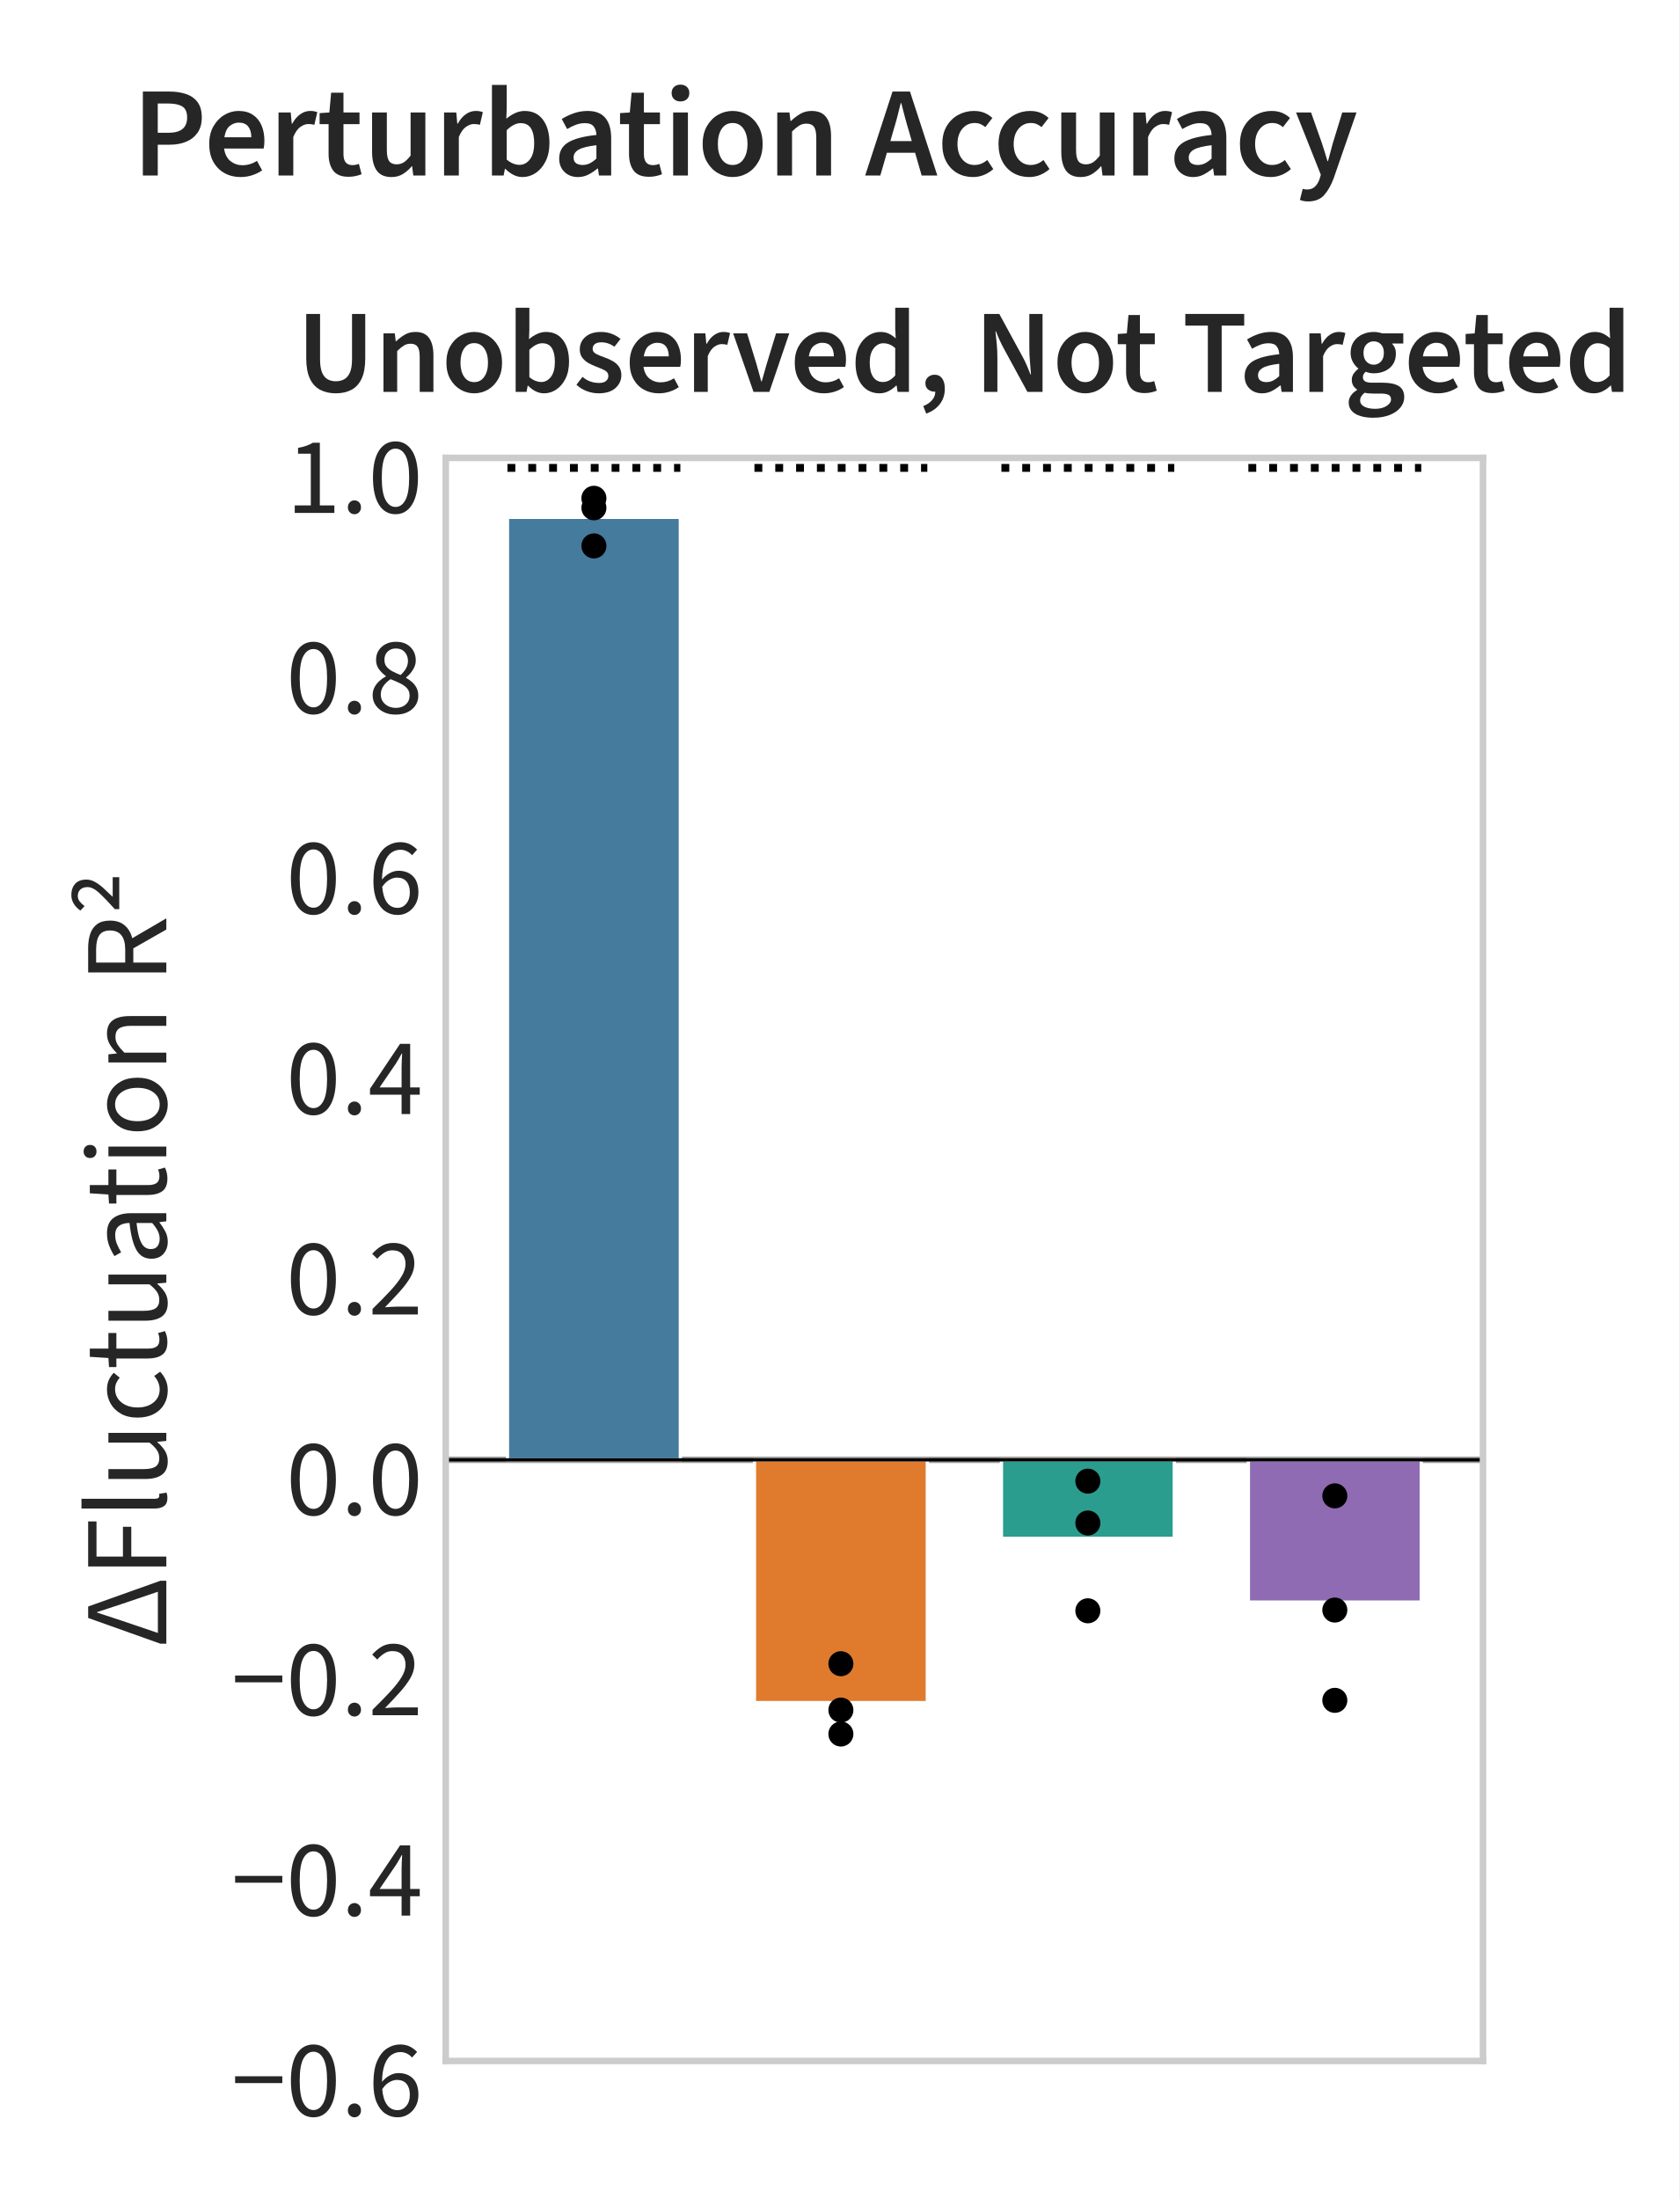
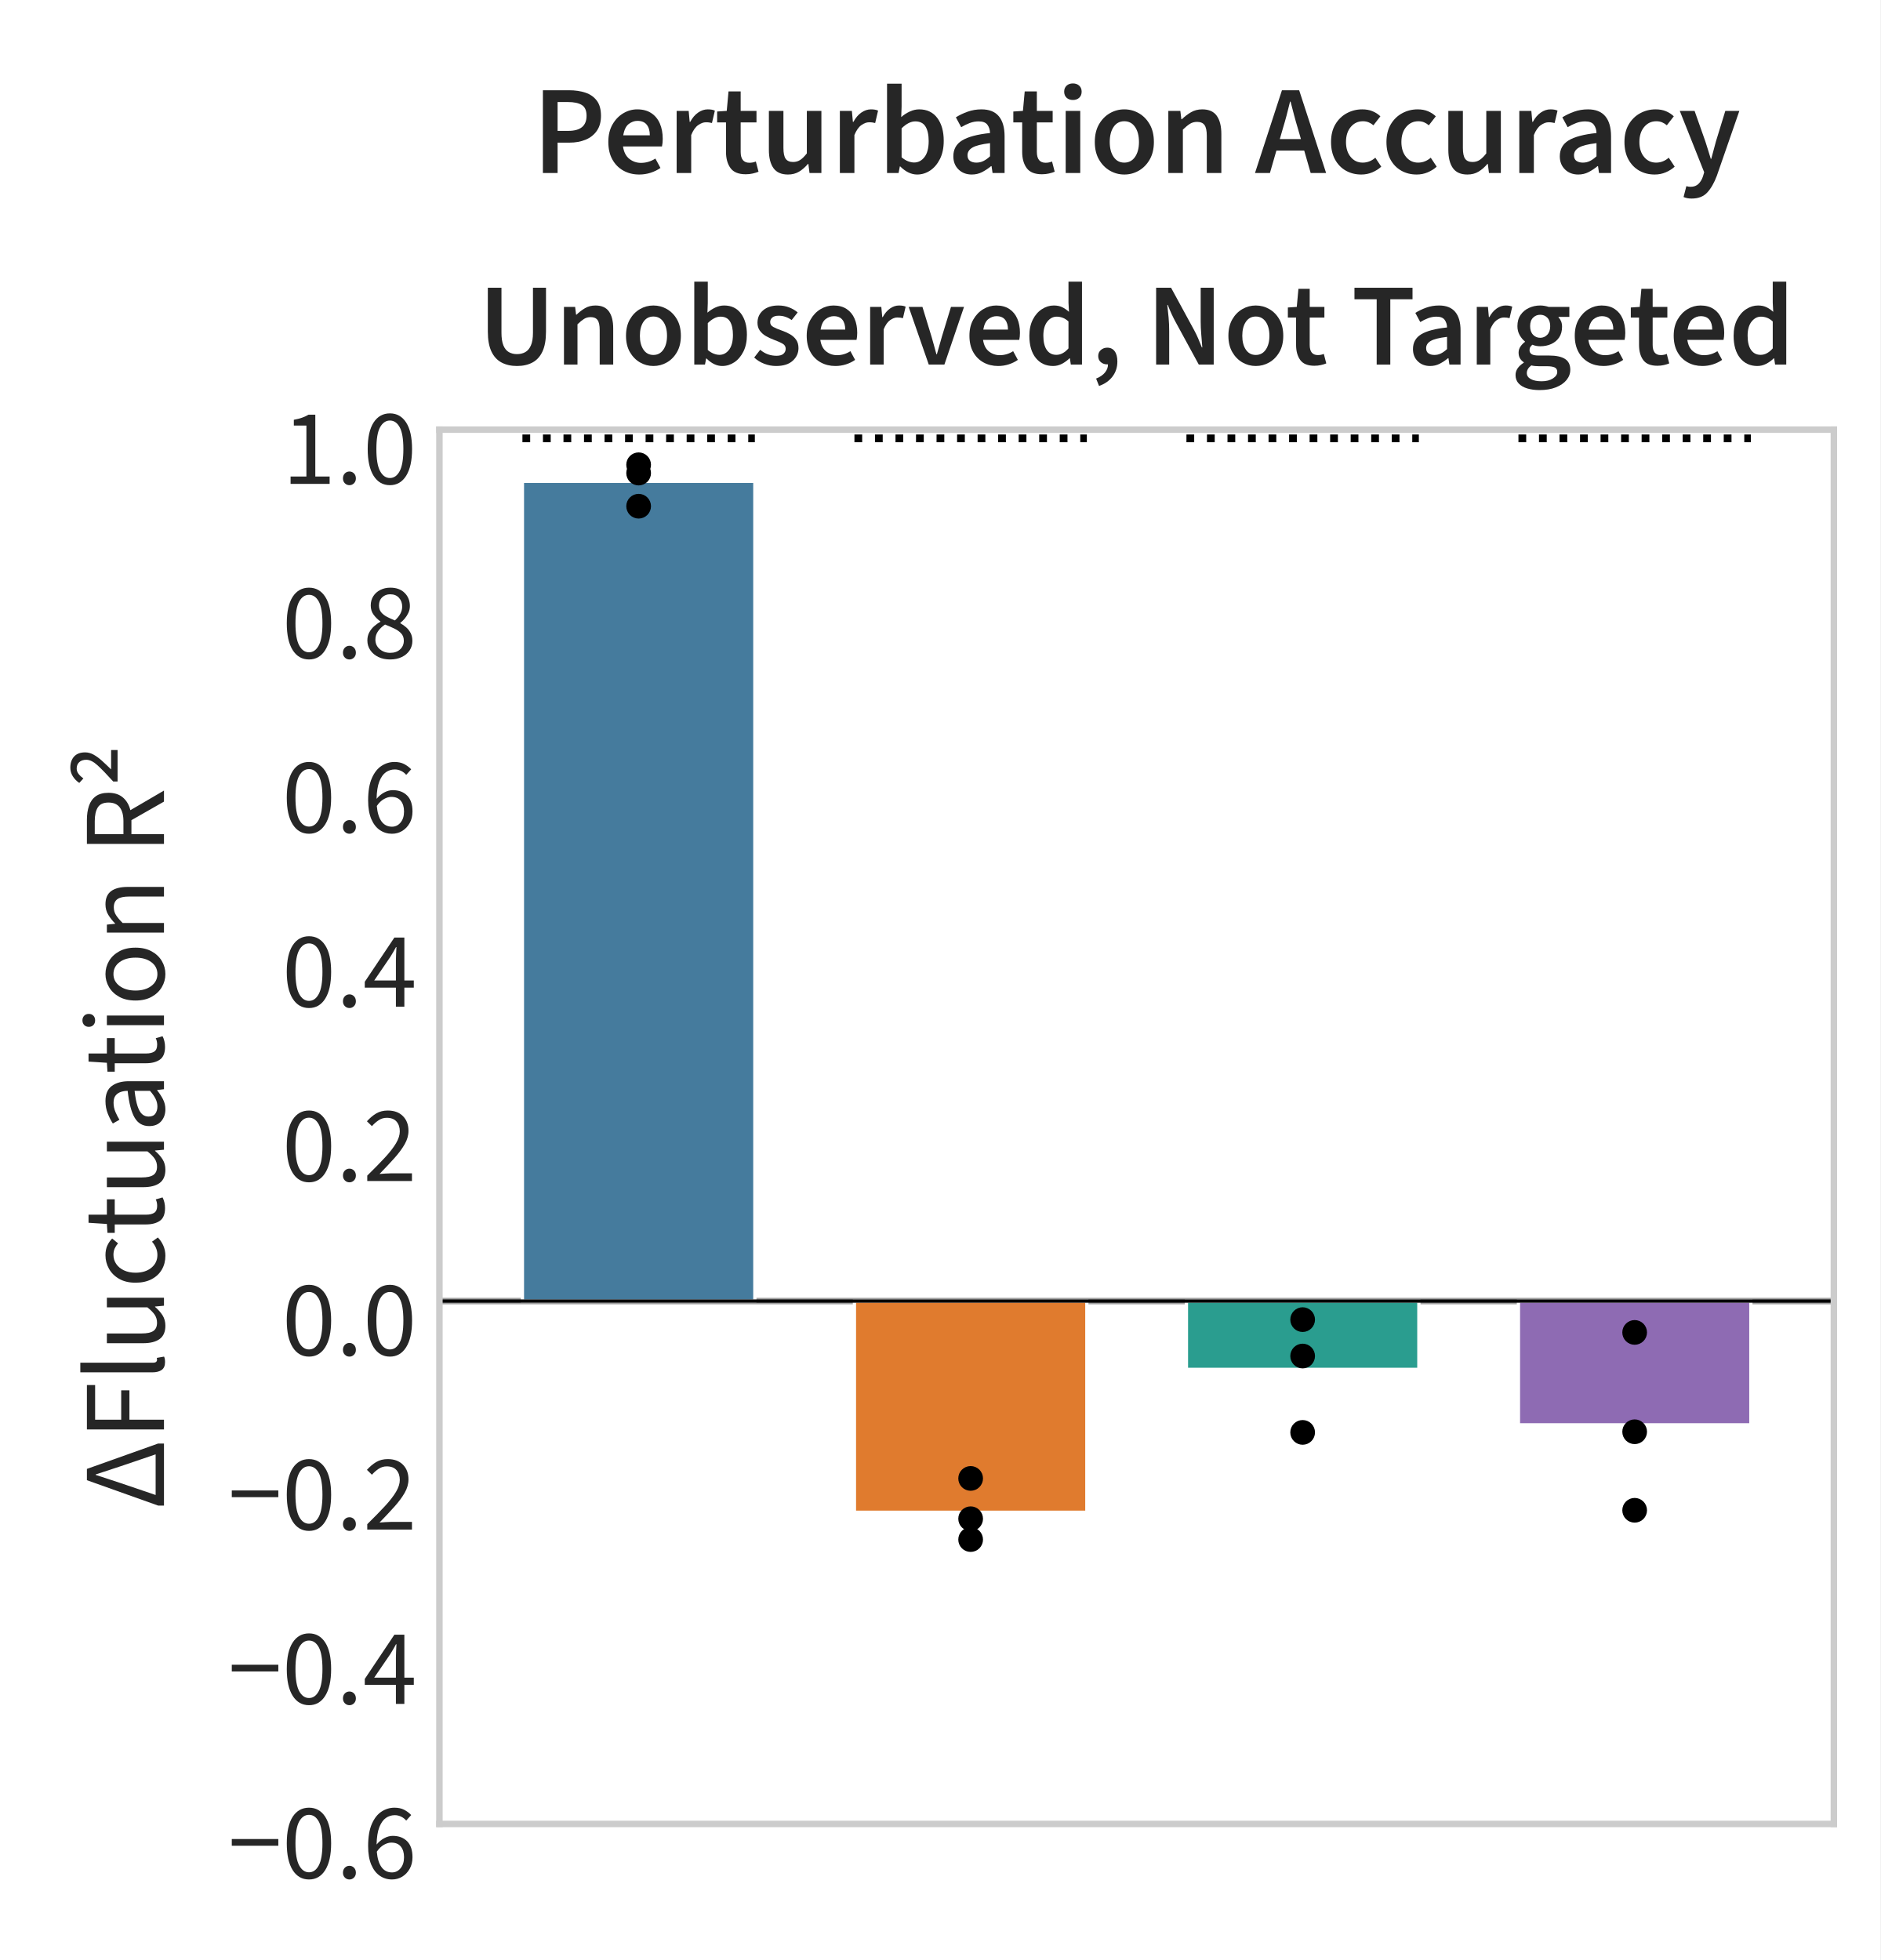
- <svg xmlns="http://www.w3.org/2000/svg" xmlns:xlink="http://www.w3.org/1999/xlink" width="256.425pt" height="335.8pt" viewBox="0 0 256.425 335.8" version="1.1">
+ <svg xmlns="http://www.w3.org/2000/svg" xmlns:xlink="http://www.w3.org/1999/xlink" width="291.268pt" height="303.637pt" viewBox="0 0 291.268 303.637" version="1.1">
  <defs>
    <style type="text/css">*{stroke-linejoin: round; stroke-linecap: butt}</style>
  </defs>
  <g id="figure_1">
    <g id="patch_1">
-       <path d="M 0 335.8  L 256.425 335.8  L 256.425 0  L 0 0  z " style="fill: #ffffff" />
+       <path d="M 0 303.637  L 291.268 303.637  L 291.268 0  L 0 0  z " style="fill: #ffffff" />
    </g>
    <g id="axes_1">
      <g id="patch_2">
-         <path d="M 68.068 314.723  L 226.468 314.723  L 226.468 69.923  L 68.068 69.923  z " style="fill: #ffffff" />
+         <path d="M 68.068 282.56  L 284.068 282.56  L 284.068 66.56  L 68.068 66.56  z " style="fill: #ffffff" />
      </g>
      <g id="line2d_1">
-         <path d="M 68.068 222.923  L 226.468 222.923  " clip-path="url(#pe8a627e0c7)" style="fill: none; stroke: #9e9e9e; stroke-linecap: round" />
+         <path d="M 68.068 201.56  L 284.068 201.56  " clip-path="url(#p12e5af7293)" style="fill: none; stroke: #9e9e9e; stroke-linecap: round" />
      </g>
      <g id="matplotlib.axis_1">
        <g id="xtick_1">
          <g id="line2d_2" />
        </g>
        <g id="xtick_2">
          <g id="line2d_3" />
        </g>
        <g id="xtick_3">
          <g id="line2d_4" />
        </g>
        <g id="xtick_4">
          <g id="line2d_5" />
        </g>
      </g>
      <g id="matplotlib.axis_2">
        <g id="ytick_1">
          <g id="line2d_6" />
          <g id="text_1">
-             <g style="fill: #262626" transform="translate(35.3332 323.1232) scale(0.168 -0.168)">
+             <g style="fill: #262626" transform="translate(35.3332 290.96) scale(0.168 -0.168)">
              <defs>
                <path id="SourceSans3-Regular-873" d="M 218 1914  L 218 2310  L 2963 2310  L 2963 1914  L 218 1914  z " transform="scale(0.015625)" />
                <path id="SourceSans3-Regular-535" d="M 1594 -77  Q 979 -77 630 476  Q 282 1030 282 2054  Q 282 3085 630 3622  Q 979 4160 1594 4160  Q 2202 4160 2550 3622  Q 2899 3085 2899 2054  Q 2899 1030 2550 476  Q 2202 -77 1594 -77  z M 1594 346  Q 1952 346 2169 752  Q 2387 1158 2387 2054  Q 2387 2950 2169 3344  Q 1952 3738 1594 3738  Q 1235 3738 1014 3344  Q 794 2950 794 2054  Q 794 1158 1014 752  Q 1235 346 1594 346  z " transform="scale(0.015625)" />
                <path id="SourceSans3-Regular-56b" d="M 800 -77  Q 640 -77 528 35  Q 416 147 416 320  Q 416 506 528 618  Q 640 730 800 730  Q 954 730 1066 618  Q 1178 506 1178 320  Q 1178 147 1066 35  Q 954 -77 800 -77  z " transform="scale(0.015625)" />
                <path id="SourceSans3-Regular-53b" d="M 1670 2099  Q 1472 2099 1241 1971  Q 1011 1843 819 1562  Q 870 966 1097 652  Q 1325 339 1715 339  Q 2016 339 2221 585  Q 2426 832 2426 1235  Q 2426 1632 2237 1865  Q 2048 2099 1670 2099  z M 1715 -77  Q 1318 -77 998 140  Q 678 358 492 796  Q 307 1235 307 1888  Q 307 2707 528 3206  Q 749 3706 1104 3933  Q 1459 4160 1862 4160  Q 2195 4160 2435 4035  Q 2675 3910 2848 3725  L 2554 3398  Q 2432 3546 2253 3632  Q 2074 3718 1882 3718  Q 1594 3718 1357 3555  Q 1120 3392 969 3011  Q 819 2630 806 1984  Q 998 2221 1254 2358  Q 1510 2496 1760 2496  Q 2291 2496 2608 2179  Q 2925 1862 2925 1235  Q 2925 845 2758 550  Q 2592 256 2320 89  Q 2048 -77 1715 -77  z " transform="scale(0.015625)" />
              </defs>
              <use xlink:href="#SourceSans3-Regular-873" />
              <use xlink:href="#SourceSans3-Regular-535" transform="translate(49.70312 0)" />
              <use xlink:href="#SourceSans3-Regular-56b" transform="translate(99.40625 0)" />
              <use xlink:href="#SourceSans3-Regular-53b" transform="translate(124.3125 0)" />
            </g>
          </g>
        </g>
        <g id="ytick_2">
          <g id="line2d_7" />
          <g id="text_2">
-             <g style="fill: #262626" transform="translate(35.3332 292.5232) scale(0.168 -0.168)">
+             <g style="fill: #262626" transform="translate(35.3332 263.96) scale(0.168 -0.168)">
              <defs>
                <path id="SourceSans3-Regular-539" d="M 666 1549  L 1946 1549  L 1946 2733  Q 1946 2899 1958 3129  Q 1971 3360 1978 3520  L 1952 3520  Q 1875 3373 1792 3232  Q 1709 3091 1619 2944  L 666 1549  z M 1946 0  L 1946 1126  L 109 1126  L 109 1472  L 1856 4083  L 2445 4083  L 2445 1549  L 3002 1549  L 3002 1126  L 2445 1126  L 2445 0  L 1946 0  z " transform="scale(0.015625)" />
              </defs>
              <use xlink:href="#SourceSans3-Regular-873" />
              <use xlink:href="#SourceSans3-Regular-535" transform="translate(49.70312 0)" />
              <use xlink:href="#SourceSans3-Regular-56b" transform="translate(99.40625 0)" />
              <use xlink:href="#SourceSans3-Regular-539" transform="translate(124.3125 0)" />
            </g>
          </g>
        </g>
        <g id="ytick_3">
          <g id="line2d_8" />
          <g id="text_3">
-             <g style="fill: #262626" transform="translate(35.3332 261.9232) scale(0.168 -0.168)">
+             <g style="fill: #262626" transform="translate(35.3332 236.96) scale(0.168 -0.168)">
              <defs>
                <path id="SourceSans3-Regular-537" d="M 256 0  L 256 320  Q 870 922 1299 1386  Q 1728 1850 1952 2227  Q 2176 2605 2176 2931  Q 2176 3283 1984 3507  Q 1792 3731 1402 3731  Q 1146 3731 928 3587  Q 710 3443 531 3238  L 237 3526  Q 493 3814 784 3987  Q 1075 4160 1466 4160  Q 2035 4160 2361 3830  Q 2688 3501 2688 2963  Q 2688 2566 2467 2176  Q 2246 1786 1862 1357  Q 1478 928 979 416  Q 1146 429 1325 441  Q 1504 454 1664 454  L 2893 454  L 2893 0  L 256 0  z " transform="scale(0.015625)" />
              </defs>
              <use xlink:href="#SourceSans3-Regular-873" />
              <use xlink:href="#SourceSans3-Regular-535" transform="translate(49.70312 0)" />
              <use xlink:href="#SourceSans3-Regular-56b" transform="translate(99.40625 0)" />
              <use xlink:href="#SourceSans3-Regular-537" transform="translate(124.3125 0)" />
            </g>
          </g>
        </g>
        <g id="ytick_4">
          <g id="line2d_9" />
          <g id="text_4">
-             <g style="fill: #262626" transform="translate(43.68333 231.3232) scale(0.168 -0.168)">
+             <g style="fill: #262626" transform="translate(43.68333 209.96) scale(0.168 -0.168)">
              <use xlink:href="#SourceSans3-Regular-535" />
              <use xlink:href="#SourceSans3-Regular-56b" transform="translate(49.70312 0)" />
              <use xlink:href="#SourceSans3-Regular-535" transform="translate(74.60938 0)" />
            </g>
          </g>
        </g>
        <g id="ytick_5">
          <g id="line2d_10" />
          <g id="text_5">
-             <g style="fill: #262626" transform="translate(43.68333 200.7232) scale(0.168 -0.168)">
+             <g style="fill: #262626" transform="translate(43.68333 182.96) scale(0.168 -0.168)">
              <use xlink:href="#SourceSans3-Regular-535" />
              <use xlink:href="#SourceSans3-Regular-56b" transform="translate(49.70312 0)" />
              <use xlink:href="#SourceSans3-Regular-537" transform="translate(74.60938 0)" />
            </g>
          </g>
        </g>
        <g id="ytick_6">
          <g id="line2d_11" />
          <g id="text_6">
-             <g style="fill: #262626" transform="translate(43.68333 170.1232) scale(0.168 -0.168)">
+             <g style="fill: #262626" transform="translate(43.68333 155.96) scale(0.168 -0.168)">
              <use xlink:href="#SourceSans3-Regular-535" />
              <use xlink:href="#SourceSans3-Regular-56b" transform="translate(49.70312 0)" />
              <use xlink:href="#SourceSans3-Regular-539" transform="translate(74.60938 0)" />
            </g>
          </g>
        </g>
        <g id="ytick_7">
          <g id="line2d_12" />
          <g id="text_7">
-             <g style="fill: #262626" transform="translate(43.68333 139.5232) scale(0.168 -0.168)">
+             <g style="fill: #262626" transform="translate(43.68333 128.96) scale(0.168 -0.168)">
              <use xlink:href="#SourceSans3-Regular-535" />
              <use xlink:href="#SourceSans3-Regular-56b" transform="translate(49.70312 0)" />
              <use xlink:href="#SourceSans3-Regular-53b" transform="translate(74.60938 0)" />
            </g>
          </g>
        </g>
        <g id="ytick_8">
          <g id="line2d_13" />
          <g id="text_8">
-             <g style="fill: #262626" transform="translate(43.68333 108.9232) scale(0.168 -0.168)">
+             <g style="fill: #262626" transform="translate(43.68333 101.96) scale(0.168 -0.168)">
              <defs>
                <path id="SourceSans3-Regular-53d" d="M 1600 -77  Q 1216 -77 915 67  Q 614 211 438 467  Q 262 723 262 1043  Q 262 1312 374 1520  Q 486 1728 662 1885  Q 838 2042 1030 2144  L 1030 2170  Q 806 2330 633 2560  Q 461 2790 461 3110  Q 461 3424 614 3661  Q 768 3898 1030 4029  Q 1293 4160 1619 4160  Q 2150 4160 2460 3853  Q 2771 3546 2771 3072  Q 2771 2861 2681 2672  Q 2592 2483 2464 2332  Q 2336 2182 2208 2086  L 2208 2061  Q 2394 1958 2554 1817  Q 2714 1677 2816 1481  Q 2918 1286 2918 1011  Q 2918 710 2755 460  Q 2592 211 2294 67  Q 1997 -77 1600 -77  z M 1888 2227  Q 2093 2413 2205 2617  Q 2317 2822 2317 3046  Q 2317 3347 2131 3558  Q 1946 3770 1606 3770  Q 1325 3770 1136 3590  Q 947 3411 947 3110  Q 947 2867 1078 2707  Q 1210 2547 1427 2435  Q 1645 2323 1888 2227  z M 1613 314  Q 1971 314 2192 515  Q 2413 717 2413 1030  Q 2413 1293 2259 1459  Q 2106 1626 1853 1747  Q 1600 1869 1306 1984  Q 1062 1824 899 1600  Q 736 1376 736 1094  Q 736 755 989 534  Q 1242 314 1613 314  z " transform="scale(0.015625)" />
              </defs>
              <use xlink:href="#SourceSans3-Regular-535" />
              <use xlink:href="#SourceSans3-Regular-56b" transform="translate(49.70312 0)" />
              <use xlink:href="#SourceSans3-Regular-53d" transform="translate(74.60938 0)" />
            </g>
          </g>
        </g>
        <g id="ytick_9">
          <g id="line2d_14" />
          <g id="text_9">
-             <g style="fill: #262626" transform="translate(43.68333 78.3232) scale(0.168 -0.168)">
+             <g style="fill: #262626" transform="translate(43.68333 74.96) scale(0.168 -0.168)">
              <defs>
                <path id="SourceSans3-Regular-536" d="M 506 0  L 506 435  L 1440 435  L 1440 3443  L 698 3443  L 698 3782  Q 979 3834 1187 3907  Q 1395 3981 1562 4083  L 1965 4083  L 1965 435  L 2810 435  L 2810 0  L 506 0  z " transform="scale(0.015625)" />
              </defs>
              <use xlink:href="#SourceSans3-Regular-536" />
              <use xlink:href="#SourceSans3-Regular-56b" transform="translate(49.70312 0)" />
              <use xlink:href="#SourceSans3-Regular-535" transform="translate(74.60938 0)" />
            </g>
          </g>
        </g>
        <g id="text_10">
-           <g style="fill: #262626" transform="translate(25.4 251.5471) rotate(-90) scale(0.182 -0.182)">
+           <g style="fill: #262626" transform="translate(25.4 233.7839) rotate(-90) scale(0.182 -0.182)">
            <defs>
              <path id="SourceSans3-Regular-31e" d="M 192 0  L 192 320  L 1574 4198  L 2189 4198  L 3571 320  L 3571 0  L 192 0  z M 768 454  L 2982 454  L 2330 2374  L 1888 3718  L 1862 3718  L 1421 2374  L 768 454  z " transform="scale(0.015625)" />
              <path id="SourceSans3-Regular-7" d="M 576 0  L 576 4198  L 2995 4198  L 2995 3750  L 1107 3750  L 1107 2330  L 2707 2330  L 2707 1882  L 1107 1882  L 1107 0  L 576 0  z " transform="scale(0.015625)" />
              <path id="SourceSans3-Regular-27" d="M 1082 -58  Q 787 -58 656 124  Q 525 307 525 640  L 525 4557  L 1050 4557  L 1050 602  Q 1050 480 1094 429  Q 1139 378 1203 378  Q 1229 378 1251 381  Q 1274 384 1312 390  L 1382 -6  Q 1267 -58 1082 -58  z " transform="scale(0.015625)" />
              <path id="SourceSans3-Regular-30" d="M 1434 -77  Q 941 -77 710 233  Q 480 544 480 1139  L 480 3110  L 1011 3110  L 1011 1210  Q 1011 774 1148 576  Q 1286 378 1594 378  Q 1837 378 2025 502  Q 2214 627 2432 902  L 2432 3110  L 2957 3110  L 2957 0  L 2522 0  L 2477 486  L 2458 486  Q 2240 230 1997 76  Q 1754 -77 1434 -77  z " transform="scale(0.015625)" />
              <path id="SourceSans3-Regular-1e" d="M 1760 -77  Q 1344 -77 1011 115  Q 678 307 486 672  Q 294 1037 294 1549  Q 294 2074 502 2438  Q 710 2803 1052 2995  Q 1395 3187 1792 3187  Q 2099 3187 2320 3084  Q 2541 2982 2701 2822  L 2438 2502  Q 2317 2611 2166 2681  Q 2016 2752 1811 2752  Q 1536 2752 1315 2601  Q 1094 2451 966 2179  Q 838 1907 838 1549  Q 838 1018 1107 688  Q 1376 358 1805 358  Q 2016 358 2201 441  Q 2387 525 2528 653  L 2758 333  Q 2566 147 2313 35  Q 2061 -77 1760 -77  z " transform="scale(0.015625)" />
              <path id="SourceSans3-Regular-2f" d="M 1504 -58  Q 1005 -58 809 227  Q 614 512 614 979  L 614 2682  L 154 2682  L 154 3078  L 640 3110  L 704 4109  L 1146 4109  L 1146 3110  L 1984 3110  L 1984 2682  L 1146 2682  L 1146 966  Q 1146 685 1251 528  Q 1357 371 1626 371  Q 1709 371 1798 387  Q 1888 403 1978 448  L 2086 77  Q 1965 13 1814 -22  Q 1664 -58 1504 -58  z " transform="scale(0.015625)" />
              <path id="SourceSans3-Regular-1c" d="M 1242 -77  Q 851 -77 588 153  Q 326 384 326 806  Q 326 1331 787 1600  Q 1248 1869 2246 1978  Q 2246 2176 2188 2349  Q 2131 2522 1993 2634  Q 1856 2746 1600 2746  Q 1331 2746 1094 2643  Q 858 2541 672 2426  L 467 2784  Q 685 2931 1001 3059  Q 1318 3187 1690 3187  Q 2259 3187 2515 2838  Q 2771 2490 2771 1907  L 2771 0  L 2336 0  L 2291 371  L 2272 371  Q 2042 186 1789 54  Q 1536 -77 1242 -77  z M 1389 358  Q 1613 358 1817 460  Q 2022 563 2246 762  L 2246 1600  Q 1722 1542 1414 1440  Q 1107 1338 976 1190  Q 845 1043 845 838  Q 845 582 1005 470  Q 1165 358 1389 358  z " transform="scale(0.015625)" />
              <path id="SourceSans3-Regular-24" d="M 525 0  L 525 3110  L 1050 3110  L 1050 0  L 525 0  z M 787 3750  Q 633 3750 534 3843  Q 435 3936 435 4096  Q 435 4250 534 4346  Q 633 4442 787 4442  Q 941 4442 1040 4346  Q 1139 4250 1139 4096  Q 1139 3936 1040 3843  Q 941 3750 787 3750  z " transform="scale(0.015625)" />
              <path id="SourceSans3-Regular-2a" d="M 1734 -77  Q 1357 -77 1027 115  Q 698 307 496 672  Q 294 1037 294 1549  Q 294 2074 496 2438  Q 698 2803 1027 2995  Q 1357 3187 1734 3187  Q 2118 3187 2444 2995  Q 2771 2803 2972 2438  Q 3174 2074 3174 1549  Q 3174 1037 2972 672  Q 2771 307 2444 115  Q 2118 -77 1734 -77  z M 1734 358  Q 2138 358 2384 688  Q 2630 1018 2630 1549  Q 2630 2086 2384 2419  Q 2138 2752 1734 2752  Q 1338 2752 1088 2419  Q 838 2086 838 1549  Q 838 1018 1088 688  Q 1338 358 1734 358  z " transform="scale(0.015625)" />
              <path id="SourceSans3-Regular-29" d="M 525 0  L 525 3110  L 960 3110  L 1005 2662  L 1024 2662  Q 1248 2886 1497 3036  Q 1747 3187 2067 3187  Q 2560 3187 2787 2876  Q 3014 2566 3014 1971  L 3014 0  L 2490 0  L 2490 1901  Q 2490 2336 2349 2534  Q 2208 2733 1901 2733  Q 1664 2733 1475 2611  Q 1286 2490 1050 2253  L 1050 0  L 525 0  z " transform="scale(0.015625)" />
              <path id="SourceSans3-Regular-1" transform="scale(0.015625)" />
              <path id="SourceSans3-Regular-13" d="M 576 0  L 576 4198  L 1888 4198  Q 2317 4198 2649 4086  Q 2982 3974 3171 3715  Q 3360 3456 3360 3021  Q 3360 2534 3104 2236  Q 2848 1939 2413 1830  L 3482 0  L 2880 0  L 1869 1773  L 1107 1773  L 1107 0  L 576 0  z M 1107 2208  L 1811 2208  Q 2304 2208 2566 2409  Q 2829 2611 2829 3021  Q 2829 3437 2566 3603  Q 2304 3770 1811 3770  L 1107 3770  L 1107 2208  z " transform="scale(0.015625)" />
              <path id="SourceSans3-Regular-7b8" d="M 333 2528  L 333 2765  Q 915 3290 1216 3619  Q 1517 3949 1517 4230  Q 1517 4474 1389 4614  Q 1261 4755 1037 4755  Q 877 4755 742 4649  Q 608 4544 499 4390  L 256 4614  Q 403 4832 617 4966  Q 832 5101 1088 5101  Q 1466 5101 1693 4896  Q 1920 4691 1920 4294  Q 1920 4058 1798 3837  Q 1677 3616 1469 3385  Q 1261 3155 992 2880  L 2048 2880  L 2048 2528  L 333 2528  z " transform="scale(0.015625)" />
            </defs>
            <use xlink:href="#SourceSans3-Regular-31e" />
            <use xlink:href="#SourceSans3-Regular-7" transform="translate(58.79688 0)" />
            <use xlink:href="#SourceSans3-Regular-27" transform="translate(108.2031 0)" />
            <use xlink:href="#SourceSans3-Regular-30" transform="translate(133.7031 0)" />
            <use xlink:href="#SourceSans3-Regular-1e" transform="translate(188.1094 0)" />
            <use xlink:href="#SourceSans3-Regular-2f" transform="translate(232.7031 0)" />
            <use xlink:href="#SourceSans3-Regular-30" transform="translate(266.5 0)" />
            <use xlink:href="#SourceSans3-Regular-1c" transform="translate(320.9062 0)" />
            <use xlink:href="#SourceSans3-Regular-2f" transform="translate(369.9062 0)" />
            <use xlink:href="#SourceSans3-Regular-24" transform="translate(403.7031 0)" />
            <use xlink:href="#SourceSans3-Regular-2a" transform="translate(428.2969 0)" />
            <use xlink:href="#SourceSans3-Regular-29" transform="translate(482.5 0)" />
            <use xlink:href="#SourceSans3-Regular-1" transform="translate(537.2031 0)" />
            <use xlink:href="#SourceSans3-Regular-13" transform="translate(557.2031 0)" />
            <use xlink:href="#SourceSans3-Regular-7b8" transform="translate(614.1094 0)" />
          </g>
        </g>
      </g>
      <g id="patch_3">
-         <path d="M 77.496 222.923  L 103.896 222.923  L 103.896 79  L 77.496 79  z " clip-path="url(#pe8a627e0c7)" style="fill: #457b9d; stroke: #ffffff; stroke-width: 0.5; stroke-linejoin: miter" />
+         <path d="M 80.925 201.56  L 116.925 201.56  L 116.925 74.569  L 80.925 74.569  z " clip-path="url(#p12e5af7293)" style="fill: #457b9d; stroke: #ffffff; stroke-width: 0.5; stroke-linejoin: miter" />
      </g>
      <g id="patch_4">
-         <path d="M 115.211 222.923  L 141.611 222.923  L 141.611 259.997  L 115.211 259.997  z " clip-path="url(#pe8a627e0c7)" style="fill: #e07b2e; stroke: #ffffff; stroke-width: 0.5; stroke-linejoin: miter" />
+         <path d="M 132.354 201.56  L 168.354 201.56  L 168.354 234.272  L 132.354 234.272  z " clip-path="url(#p12e5af7293)" style="fill: #e07b2e; stroke: #ffffff; stroke-width: 0.5; stroke-linejoin: miter" />
      </g>
      <g id="patch_5">
-         <path d="M 152.925 222.923  L 179.325 222.923  L 179.325 234.909  L 152.925 234.909  z " clip-path="url(#pe8a627e0c7)" style="fill: #2a9d8f; stroke: #ffffff; stroke-width: 0.5; stroke-linejoin: miter" />
+         <path d="M 183.782 201.56  L 219.782 201.56  L 219.782 212.136  L 183.782 212.136  z " clip-path="url(#p12e5af7293)" style="fill: #2a9d8f; stroke: #ffffff; stroke-width: 0.5; stroke-linejoin: miter" />
      </g>
      <g id="patch_6">
-         <path d="M 190.639 222.923  L 217.039 222.923  L 217.039 244.647  L 190.639 244.647  z " clip-path="url(#pe8a627e0c7)" style="fill: #8e6bb3; stroke: #ffffff; stroke-width: 0.5; stroke-linejoin: miter" />
+         <path d="M 235.211 201.56  L 271.211 201.56  L 271.211 220.728  L 235.211 220.728  z " clip-path="url(#p12e5af7293)" style="fill: #8e6bb3; stroke: #ffffff; stroke-width: 0.5; stroke-linejoin: miter" />
      </g>
      <g id="LineCollection_1">
-         <path d="M 77.496 71.45  L 103.896 71.45  " clip-path="url(#pe8a627e0c7)" style="fill: none; stroke-dasharray: 1.2,1.98; stroke-dashoffset: 0; stroke: #000000; stroke-width: 1.2" />
+         <path d="M 80.925 67.907  L 116.925 67.907  " clip-path="url(#p12e5af7293)" style="fill: none; stroke-dasharray: 1.2,1.98; stroke-dashoffset: 0; stroke: #000000; stroke-width: 1.2" />
      </g>
      <g id="LineCollection_2">
-         <path d="M 115.211 71.45  L 141.611 71.45  " clip-path="url(#pe8a627e0c7)" style="fill: none; stroke-dasharray: 1.2,1.98; stroke-dashoffset: 0; stroke: #000000; stroke-width: 1.2" />
+         <path d="M 132.354 67.907  L 168.354 67.907  " clip-path="url(#p12e5af7293)" style="fill: none; stroke-dasharray: 1.2,1.98; stroke-dashoffset: 0; stroke: #000000; stroke-width: 1.2" />
      </g>
      <g id="LineCollection_3">
-         <path d="M 152.925 71.45  L 179.325 71.45  " clip-path="url(#pe8a627e0c7)" style="fill: none; stroke-dasharray: 1.2,1.98; stroke-dashoffset: 0; stroke: #000000; stroke-width: 1.2" />
+         <path d="M 183.782 67.907  L 219.782 67.907  " clip-path="url(#p12e5af7293)" style="fill: none; stroke-dasharray: 1.2,1.98; stroke-dashoffset: 0; stroke: #000000; stroke-width: 1.2" />
      </g>
      <g id="LineCollection_4">
-         <path d="M 190.639 71.45  L 217.039 71.45  " clip-path="url(#pe8a627e0c7)" style="fill: none; stroke-dasharray: 1.2,1.98; stroke-dashoffset: 0; stroke: #000000; stroke-width: 1.2" />
+         <path d="M 235.211 67.907  L 271.211 67.907  " clip-path="url(#p12e5af7293)" style="fill: none; stroke-dasharray: 1.2,1.98; stroke-dashoffset: 0; stroke: #000000; stroke-width: 1.2" />
      </g>
      <g id="line2d_15">
-         <path d="M 68.068 222.923  L 226.468 222.923  " clip-path="url(#pe8a627e0c7)" style="fill: none; stroke: #000000; stroke-width: 0.5; stroke-linecap: round" />
+         <path d="M 68.068 201.56  L 284.068 201.56  " clip-path="url(#p12e5af7293)" style="fill: none; stroke: #000000; stroke-width: 0.5; stroke-linecap: round" />
      </g>
      <g id="patch_7">
-         <path d="M 68.068 314.723  L 68.068 69.923  " style="fill: none; stroke: #cccccc; stroke-linejoin: miter; stroke-linecap: square" />
+         <path d="M 68.068 282.56  L 68.068 66.56  " style="fill: none; stroke: #cccccc; stroke-linejoin: miter; stroke-linecap: square" />
      </g>
      <g id="patch_8">
-         <path d="M 226.468 314.723  L 226.468 69.923  " style="fill: none; stroke: #cccccc; stroke-linejoin: miter; stroke-linecap: square" />
+         <path d="M 284.068 282.56  L 284.068 66.56  " style="fill: none; stroke: #cccccc; stroke-linejoin: miter; stroke-linecap: square" />
      </g>
      <g id="patch_9">
-         <path d="M 68.068 314.723  L 226.468 314.723  " style="fill: none; stroke: #cccccc; stroke-linejoin: miter; stroke-linecap: square" />
+         <path d="M 68.068 282.56  L 284.068 282.56  " style="fill: none; stroke: #cccccc; stroke-linejoin: miter; stroke-linecap: square" />
      </g>
      <g id="patch_10">
-         <path d="M 68.068 69.923  L 226.468 69.923  " style="fill: none; stroke: #cccccc; stroke-linejoin: miter; stroke-linecap: square" />
+         <path d="M 68.068 66.56  L 284.068 66.56  " style="fill: none; stroke: #cccccc; stroke-linejoin: miter; stroke-linecap: square" />
      </g>
      <g id="PathCollection_1">
        <defs>
-           <path id="mbb648ca00b" d="M 0 1.414  C 0.375 1.414 0.735 1.265 1 1  C 1.265 0.735 1.414 0.375 1.414 0  C 1.414 -0.375 1.265 -0.735 1 -1  C 0.735 -1.265 0.375 -1.414 0 -1.414  C -0.375 -1.414 -0.735 -1.265 -1 -1  C -1.265 -0.735 -1.414 -0.375 -1.414 0  C -1.414 0.375 -1.265 0.735 -1 1  C -0.735 1.265 -0.375 1.414 0 1.414  z " style="stroke: #000000" />
+           <path id="mc06d7f25a6" d="M 0 1.414  C 0.375 1.414 0.735 1.265 1 1  C 1.265 0.735 1.414 0.375 1.414 0  C 1.414 -0.375 1.265 -0.735 1 -1  C 0.735 -1.265 0.375 -1.414 0 -1.414  C -0.375 -1.414 -0.735 -1.265 -1 -1  C -1.265 -0.735 -1.414 -0.375 -1.414 0  C -1.414 0.375 -1.265 0.735 -1 1  C -0.735 1.265 -0.375 1.414 0 1.414  z " style="stroke: #000000" />
        </defs>
-         <g clip-path="url(#pe8a627e0c7)">
-           <use xlink:href="#mbb648ca00b" x="90.696" y="76.088" style="stroke: #000000" />
-           <use xlink:href="#mbb648ca00b" x="90.696" y="83.364" style="stroke: #000000" />
-           <use xlink:href="#mbb648ca00b" x="90.696" y="77.546" style="stroke: #000000" />
+         <g clip-path="url(#p12e5af7293)">
+           <use xlink:href="#mc06d7f25a6" x="98.925" y="72" style="stroke: #000000" />
+           <use xlink:href="#mc06d7f25a6" x="98.925" y="78.42" style="stroke: #000000" />
+           <use xlink:href="#mc06d7f25a6" x="98.925" y="73.286" style="stroke: #000000" />
        </g>
      </g>
      <g id="PathCollection_2">
-         <g clip-path="url(#pe8a627e0c7)">
-           <use xlink:href="#mbb648ca00b" x="128.411" y="254.058" style="stroke: #000000" />
-           <use xlink:href="#mbb648ca00b" x="128.411" y="264.794" style="stroke: #000000" />
-           <use xlink:href="#mbb648ca00b" x="128.411" y="261.138" style="stroke: #000000" />
+         <g clip-path="url(#p12e5af7293)">
+           <use xlink:href="#mc06d7f25a6" x="150.354" y="229.032" style="stroke: #000000" />
+           <use xlink:href="#mc06d7f25a6" x="150.354" y="238.505" style="stroke: #000000" />
+           <use xlink:href="#mc06d7f25a6" x="150.354" y="235.279" style="stroke: #000000" />
        </g>
      </g>
      <g id="PathCollection_3">
-         <g clip-path="url(#pe8a627e0c7)">
-           <use xlink:href="#mbb648ca00b" x="166.125" y="226.178" style="stroke: #000000" />
-           <use xlink:href="#mbb648ca00b" x="166.125" y="245.978" style="stroke: #000000" />
-           <use xlink:href="#mbb648ca00b" x="166.125" y="232.572" style="stroke: #000000" />
+         <g clip-path="url(#p12e5af7293)">
+           <use xlink:href="#mc06d7f25a6" x="201.782" y="204.432" style="stroke: #000000" />
+           <use xlink:href="#mc06d7f25a6" x="201.782" y="221.902" style="stroke: #000000" />
+           <use xlink:href="#mc06d7f25a6" x="201.782" y="210.073" style="stroke: #000000" />
        </g>
      </g>
      <g id="PathCollection_4">
-         <g clip-path="url(#pe8a627e0c7)">
-           <use xlink:href="#mbb648ca00b" x="203.839" y="228.425" style="stroke: #000000" />
-           <use xlink:href="#mbb648ca00b" x="203.839" y="259.652" style="stroke: #000000" />
-           <use xlink:href="#mbb648ca00b" x="203.839" y="245.865" style="stroke: #000000" />
+         <g clip-path="url(#p12e5af7293)">
+           <use xlink:href="#mc06d7f25a6" x="253.211" y="206.414" style="stroke: #000000" />
+           <use xlink:href="#mc06d7f25a6" x="253.211" y="233.968" style="stroke: #000000" />
+           <use xlink:href="#mc06d7f25a6" x="253.211" y="221.803" style="stroke: #000000" />
        </g>
      </g>
      <g id="text_11">
-         <g style="fill: #262626" transform="translate(45.31086 59.8432) scale(0.182 -0.182)">
+         <g style="fill: #262626" transform="translate(74.11086 56.48) scale(0.182 -0.182)">
          <defs>
            <path id="SourceSans3-Semibold-16" d="M 2099 -77  Q 1619 -77 1260 112  Q 902 301 707 713  Q 512 1126 512 1798  L 512 4186  L 1254 4186  L 1254 1741  Q 1254 1299 1360 1043  Q 1466 787 1658 678  Q 1850 570 2099 570  Q 2355 570 2550 678  Q 2746 787 2858 1043  Q 2970 1299 2970 1741  L 2970 4186  L 3680 4186  L 3680 1798  Q 3680 1126 3488 713  Q 3296 301 2941 112  Q 2586 -77 2099 -77  z " transform="scale(0.015625)" />
            <path id="SourceSans3-Semibold-29" d="M 467 0  L 467 3142  L 1075 3142  L 1126 2720  L 1152 2720  Q 1363 2925 1612 3072  Q 1862 3219 2182 3219  Q 2688 3219 2918 2892  Q 3149 2566 3149 1971  L 3149 0  L 2413 0  L 2413 1875  Q 2413 2266 2297 2426  Q 2182 2586 1920 2586  Q 1715 2586 1558 2486  Q 1402 2387 1203 2195  L 1203 0  L 467 0  z " transform="scale(0.015625)" />
            <path id="SourceSans3-Semibold-2a" d="M 1754 -77  Q 1363 -77 1024 118  Q 685 314 473 682  Q 262 1050 262 1568  Q 262 2093 473 2461  Q 685 2829 1024 3024  Q 1363 3219 1754 3219  Q 2150 3219 2489 3024  Q 2829 2829 3040 2461  Q 3251 2093 3251 1568  Q 3251 1050 3040 682  Q 2829 314 2489 118  Q 2150 -77 1754 -77  z M 1754 525  Q 2099 525 2297 813  Q 2496 1101 2496 1568  Q 2496 2042 2297 2330  Q 2099 2618 1754 2618  Q 1408 2618 1213 2330  Q 1018 2042 1018 1568  Q 1018 1101 1213 813  Q 1408 525 1754 525  z " transform="scale(0.015625)" />
            <path id="SourceSans3-Semibold-1d" d="M 1990 -77  Q 1542 -77 1133 333  L 1114 333  L 1050 0  L 467 0  L 467 4518  L 1203 4518  L 1203 3354  L 1184 2829  Q 1382 3002 1619 3110  Q 1856 3219 2093 3219  Q 2682 3219 3008 2784  Q 3334 2349 3334 1626  Q 3334 1088 3142 707  Q 2950 326 2646 124  Q 2342 -77 1990 -77  z M 1837 531  Q 2150 531 2361 806  Q 2573 1082 2573 1613  Q 2573 2086 2413 2348  Q 2253 2611 1894 2611  Q 1562 2611 1203 2259  L 1203 794  Q 1370 653 1533 592  Q 1696 531 1837 531  z " transform="scale(0.015625)" />
            <path id="SourceSans3-Semibold-2e" d="M 1344 -77  Q 1018 -77 701 44  Q 384 166 154 384  L 480 806  Q 685 634 905 557  Q 1126 480 1370 480  Q 1626 480 1747 589  Q 1869 698 1869 858  Q 1869 1056 1670 1158  Q 1472 1261 1210 1357  Q 986 1440 784 1558  Q 582 1677 457 1853  Q 333 2029 333 2278  Q 333 2694 640 2956  Q 947 3219 1472 3219  Q 1792 3219 2061 3113  Q 2330 3008 2522 2842  L 2195 2426  Q 1862 2662 1491 2662  Q 1254 2662 1139 2563  Q 1024 2464 1024 2317  Q 1024 2144 1190 2051  Q 1357 1958 1651 1856  Q 1894 1773 2102 1654  Q 2310 1536 2438 1353  Q 2566 1171 2566 896  Q 2566 493 2252 208  Q 1939 -77 1344 -77  z " transform="scale(0.015625)" />
            <path id="SourceSans3-Semibold-20" d="M 1728 2637  Q 1498 2637 1290 2480  Q 1082 2323 1011 1907  L 2355 1907  Q 2355 2246 2201 2441  Q 2048 2637 1728 2637  z M 1818 -77  Q 1376 -77 1021 118  Q 666 314 461 682  Q 256 1050 256 1574  Q 256 2086 467 2454  Q 678 2822 1011 3020  Q 1344 3219 1715 3219  Q 2144 3219 2432 3027  Q 2720 2835 2864 2499  Q 3008 2163 3008 1728  Q 3008 1517 2970 1344  L 998 1344  Q 1062 915 1321 713  Q 1581 512 1907 512  Q 2298 512 2637 730  L 2893 256  Q 2675 102 2396 12  Q 2118 -77 1818 -77  z " transform="scale(0.015625)" />
            <path id="SourceSans3-Semibold-2d" d="M 467 0  L 467 3142  L 1075 3142  L 1126 2586  L 1152 2586  Q 1318 2893 1552 3056  Q 1786 3219 2042 3219  Q 2266 3219 2400 3155  L 2253 2528  Q 2176 2547 2112 2556  Q 2048 2566 1946 2566  Q 1760 2566 1555 2422  Q 1350 2278 1203 1920  L 1203 0  L 467 0  z " transform="scale(0.015625)" />
            <path id="SourceSans3-Semibold-31" d="M 1171 0  L 77 3142  L 826 3142  L 1325 1510  Q 1389 1280 1456 1043  Q 1523 806 1587 563  L 1613 563  Q 1683 806 1750 1043  Q 1818 1280 1882 1510  L 2381 3142  L 3091 3142  L 2022 0  L 1171 0  z " transform="scale(0.015625)" />
            <path id="SourceSans3-Semibold-1f" d="M 1568 -77  Q 979 -77 627 358  Q 275 794 275 1568  Q 275 2080 464 2451  Q 653 2822 960 3020  Q 1267 3219 1606 3219  Q 1875 3219 2064 3126  Q 2253 3034 2432 2874  L 2406 3379  L 2406 4518  L 3142 4518  L 3142 0  L 2534 0  L 2483 339  L 2458 339  Q 2285 166 2054 44  Q 1824 -77 1568 -77  z M 1747 531  Q 2099 531 2406 883  L 2406 2349  Q 2246 2496 2086 2553  Q 1926 2611 1766 2611  Q 1466 2611 1251 2339  Q 1037 2067 1037 1574  Q 1037 1069 1222 800  Q 1408 531 1747 531  z " transform="scale(0.015625)" />
            <path id="SourceSans3-Semibold-56c" d="M 461 -1165  L 301 -762  Q 614 -640 784 -432  Q 954 -224 947 13  Q 934 13 918 13  Q 902 13 890 13  Q 704 13 560 131  Q 416 250 416 467  Q 416 672 563 797  Q 710 922 909 922  Q 1171 922 1315 723  Q 1459 525 1459 166  Q 1459 -301 1196 -649  Q 934 -998 461 -1165  z " transform="scale(0.015625)" />
            <path id="SourceSans3-Semibold-1" transform="scale(0.015625)" />
            <path id="SourceSans3-Semibold-f" d="M 531 0  L 531 4186  L 1344 4186  L 2598 1882  Q 2714 1670 2819 1427  Q 2925 1184 3021 934  L 3046 934  Q 3021 1274 2989 1642  Q 2957 2010 2957 2355  L 2957 4186  L 3667 4186  L 3667 0  L 2854 0  L 1600 2304  Q 1357 2746 1165 3251  L 1139 3251  Q 1178 2925 1210 2557  Q 1242 2189 1242 1830  L 1242 0  L 531 0  z " transform="scale(0.015625)" />
            <path id="SourceSans3-Semibold-2f" d="M 1574 -64  Q 1030 -64 803 249  Q 576 563 576 1069  L 576 2560  L 128 2560  L 128 3110  L 614 3142  L 704 4128  L 1318 4128  L 1318 3142  L 2118 3142  L 2118 2560  L 1318 2560  L 1318 1069  Q 1318 518 1760 518  Q 1939 518 2086 582  L 2221 64  Q 2099 13 1932 -25  Q 1766 -64 1574 -64  z " transform="scale(0.015625)" />
            <path id="SourceSans3-Semibold-15" d="M 1376 0  L 1376 3558  L 166 3558  L 166 4186  L 3328 4186  L 3328 3558  L 2118 3558  L 2118 0  L 1376 0  z " transform="scale(0.015625)" />
            <path id="SourceSans3-Semibold-1c" d="M 1229 -77  Q 819 -77 556 179  Q 294 435 294 845  Q 294 1376 739 1648  Q 1184 1920 2150 2022  Q 2144 2266 2019 2438  Q 1894 2611 1574 2611  Q 1344 2611 1123 2528  Q 902 2445 691 2317  L 422 2816  Q 685 2982 1014 3100  Q 1344 3219 1715 3219  Q 2304 3219 2595 2870  Q 2886 2522 2886 1856  L 2886 0  L 2278 0  L 2227 346  L 2202 346  Q 1984 166 1747 44  Q 1510 -77 1229 -77  z M 1459 525  Q 1651 525 1814 605  Q 1978 685 2150 845  L 2150 1510  Q 1510 1434 1260 1286  Q 1011 1139 1011 896  Q 1011 698 1139 611  Q 1267 525 1459 525  z " transform="scale(0.015625)" />
            <path id="SourceSans3-Semibold-22" d="M 1562 -1389  Q 1190 -1389 892 -1299  Q 595 -1210 425 -1027  Q 256 -845 256 -570  Q 256 -179 704 102  L 704 128  Q 582 205 502 333  Q 422 461 422 653  Q 422 838 528 988  Q 634 1139 768 1235  L 768 1261  Q 608 1382 483 1600  Q 358 1818 358 2093  Q 358 2458 531 2707  Q 704 2957 989 3088  Q 1274 3219 1600 3219  Q 1728 3219 1846 3196  Q 1965 3174 2061 3142  L 3187 3142  L 3187 2598  L 2598 2598  L 2598 2573  Q 2688 2477 2739 2352  Q 2790 2227 2790 2061  Q 2790 1715 2630 1478  Q 2470 1242 2201 1120  Q 1933 998 1600 998  Q 1498 998 1389 1017  Q 1280 1037 1171 1082  Q 1101 1018 1059 954  Q 1018 890 1018 781  Q 1018 646 1130 569  Q 1242 493 1530 493  L 2086 493  Q 2656 493 2947 310  Q 3238 128 3238 -282  Q 3238 -589 3033 -841  Q 2829 -1094 2451 -1241  Q 2074 -1389 1562 -1389  z M 1600 1459  Q 1824 1459 1984 1625  Q 2144 1792 2144 2093  Q 2144 2394 1987 2554  Q 1830 2714 1600 2714  Q 1370 2714 1210 2554  Q 1050 2394 1050 2093  Q 1050 1792 1210 1625  Q 1370 1459 1600 1459  z M 1677 -909  Q 2054 -909 2291 -755  Q 2528 -602 2528 -403  Q 2528 -218 2384 -154  Q 2240 -90 1971 -90  L 1542 -90  Q 1286 -90 1114 -45  Q 870 -230 870 -461  Q 870 -672 1088 -790  Q 1306 -909 1677 -909  z " transform="scale(0.015625)" />
          </defs>
          <use xlink:href="#SourceSans3-Semibold-16" />
          <use xlink:href="#SourceSans3-Semibold-29" transform="translate(65.5 0)" />
          <use xlink:href="#SourceSans3-Semibold-2a" transform="translate(121.5 0)" />
          <use xlink:href="#SourceSans3-Semibold-1d" transform="translate(176.4062 0)" />
          <use xlink:href="#SourceSans3-Semibold-2e" transform="translate(232.2969 0)" />
          <use xlink:href="#SourceSans3-Semibold-20" transform="translate(275.3906 0)" />
          <use xlink:href="#SourceSans3-Semibold-2d" transform="translate(326.0938 0)" />
          <use xlink:href="#SourceSans3-Semibold-31" transform="translate(364.9844 0)" />
          <use xlink:href="#SourceSans3-Semibold-20" transform="translate(413.8906 0)" />
          <use xlink:href="#SourceSans3-Semibold-1f" transform="translate(464.5938 0)" />
          <use xlink:href="#SourceSans3-Semibold-56c" transform="translate(521 0)" />
          <use xlink:href="#SourceSans3-Semibold-1" transform="translate(548.5 0)" />
          <use xlink:href="#SourceSans3-Semibold-f" transform="translate(568.5 0)" />
          <use xlink:href="#SourceSans3-Semibold-2a" transform="translate(634.2031 0)" />
          <use xlink:href="#SourceSans3-Semibold-2f" transform="translate(686.9062 0)" />
          <use xlink:href="#SourceSans3-Semibold-1" transform="translate(723 0)" />
          <use xlink:href="#SourceSans3-Semibold-15" transform="translate(743 0)" />
          <use xlink:href="#SourceSans3-Semibold-1c" transform="translate(790.7969 0)" />
          <use xlink:href="#SourceSans3-Semibold-2d" transform="translate(842.3906 0)" />
          <use xlink:href="#SourceSans3-Semibold-22" transform="translate(878.6875 0)" />
          <use xlink:href="#SourceSans3-Semibold-20" transform="translate(929.0938 0)" />
          <use xlink:href="#SourceSans3-Semibold-2f" transform="translate(978.7969 0)" />
          <use xlink:href="#SourceSans3-Semibold-20" transform="translate(1013.297 0)" />
          <use xlink:href="#SourceSans3-Semibold-1f" transform="translate(1064 0)" />
        </g>
      </g>
    </g>
    <g id="text_12">
-       <g style="fill: #262626" transform="translate(20.19017 26.8) scale(0.196 -0.196)">
+       <g style="fill: #262626" transform="translate(82.47017 26.8) scale(0.196 -0.196)">
        <defs>
          <path id="SourceSans3-Semibold-11" d="M 531 0  L 531 4186  L 1850 4186  Q 2317 4186 2681 4064  Q 3046 3942 3257 3660  Q 3469 3379 3469 2893  Q 3469 2432 3257 2131  Q 3046 1830 2688 1683  Q 2330 1536 1875 1536  L 1274 1536  L 1274 0  L 531 0  z M 1274 2131  L 1818 2131  Q 2739 2131 2739 2893  Q 2739 3290 2499 3440  Q 2259 3590 1792 3590  L 1274 3590  L 1274 2131  z " transform="scale(0.015625)" />
          <path id="SourceSans3-Semibold-30" d="M 1402 -77  Q 896 -77 665 249  Q 435 576 435 1171  L 435 3142  L 1171 3142  L 1171 1267  Q 1171 877 1286 717  Q 1402 557 1658 557  Q 1862 557 2019 659  Q 2176 762 2355 992  L 2355 3142  L 3091 3142  L 3091 0  L 2490 0  L 2432 461  L 2413 461  Q 2208 218 1965 70  Q 1722 -77 1402 -77  z " transform="scale(0.015625)" />
          <path id="SourceSans3-Semibold-24" d="M 467 0  L 467 3142  L 1203 3142  L 1203 0  L 467 0  z M 832 3693  Q 634 3693 512 3808  Q 390 3923 390 4115  Q 390 4301 512 4416  Q 634 4531 832 4531  Q 1030 4531 1152 4416  Q 1274 4301 1274 4115  Q 1274 3923 1152 3808  Q 1030 3693 832 3693  z " transform="scale(0.015625)" />
          <path id="SourceSans3-Semibold-2" d="M 1389 2227  L 1242 1715  L 2310 1715  L 2163 2227  Q 2061 2560 1968 2912  Q 1875 3264 1786 3610  L 1760 3610  Q 1677 3258 1584 2909  Q 1491 2560 1389 2227  z M -13 0  L 1350 4186  L 2221 4186  L 3584 0  L 2803 0  L 2477 1133  L 1069 1133  L 742 0  L -13 0  z " transform="scale(0.015625)" />
          <path id="SourceSans3-Semibold-1e" d="M 1792 -77  Q 1357 -77 1011 118  Q 666 314 464 682  Q 262 1050 262 1568  Q 262 2093 480 2461  Q 698 2829 1059 3024  Q 1421 3219 1837 3219  Q 2138 3219 2365 3123  Q 2592 3027 2758 2867  L 2406 2413  Q 2304 2502 2173 2560  Q 2042 2618 1875 2618  Q 1504 2618 1261 2330  Q 1018 2042 1018 1568  Q 1018 1101 1254 813  Q 1491 525 1862 525  Q 2048 525 2211 592  Q 2374 659 2502 774  L 2803 320  Q 2605 141 2345 32  Q 2086 -77 1792 -77  z " transform="scale(0.015625)" />
          <path id="SourceSans3-Semibold-34" d="M 678 -1293  Q 550 -1293 454 -1273  Q 358 -1254 269 -1216  L 410 -666  Q 474 -685 525 -691  Q 576 -698 627 -698  Q 877 -698 1027 -547  Q 1178 -397 1254 -160  L 1312 38  L 77 3142  L 826 3142  L 1370 1600  Q 1440 1395 1507 1168  Q 1574 941 1645 717  L 1670 717  Q 1728 934 1789 1161  Q 1850 1389 1907 1600  L 2381 3142  L 3091 3142  L 1952 -141  Q 1754 -672 1472 -982  Q 1190 -1293 678 -1293  z " transform="scale(0.015625)" />
        </defs>
        <use xlink:href="#SourceSans3-Semibold-11" />
        <use xlink:href="#SourceSans3-Semibold-20" transform="translate(56 0)" />
        <use xlink:href="#SourceSans3-Semibold-2d" transform="translate(106.7031 0)" />
        <use xlink:href="#SourceSans3-Semibold-2f" transform="translate(144 0)" />
        <use xlink:href="#SourceSans3-Semibold-30" transform="translate(180.0938 0)" />
        <use xlink:href="#SourceSans3-Semibold-2d" transform="translate(235.6875 0)" />
        <use xlink:href="#SourceSans3-Semibold-1d" transform="translate(272.9844 0)" />
        <use xlink:href="#SourceSans3-Semibold-1c" transform="translate(328.0781 0)" />
        <use xlink:href="#SourceSans3-Semibold-2f" transform="translate(378.0781 0)" />
        <use xlink:href="#SourceSans3-Semibold-24" transform="translate(414.1719 0)" />
        <use xlink:href="#SourceSans3-Semibold-2a" transform="translate(440.375 0)" />
        <use xlink:href="#SourceSans3-Semibold-29" transform="translate(495.2812 0)" />
        <use xlink:href="#SourceSans3-Semibold-1" transform="translate(551.2812 0)" />
        <use xlink:href="#SourceSans3-Semibold-2" transform="translate(571.2812 0)" />
        <use xlink:href="#SourceSans3-Semibold-1e" transform="translate(627.0781 0)" />
        <use xlink:href="#SourceSans3-Semibold-1e" transform="translate(670.875 0)" />
        <use xlink:href="#SourceSans3-Semibold-30" transform="translate(717.0781 0)" />
        <use xlink:href="#SourceSans3-Semibold-2d" transform="translate(772.6719 0)" />
        <use xlink:href="#SourceSans3-Semibold-1c" transform="translate(807.375 0)" />
        <use xlink:href="#SourceSans3-Semibold-1e" transform="translate(858.9688 0)" />
        <use xlink:href="#SourceSans3-Semibold-34" transform="translate(905.5781 0)" />
      </g>
    </g>
  </g>
  <defs>
-     <clipPath id="pe8a627e0c7">
-       <rect x="68.068" y="69.923" width="158.4" height="244.8" />
+     <clipPath id="p12e5af7293">
+       <rect x="68.068" y="66.56" width="216" height="216" />
    </clipPath>
  </defs>
</svg>
